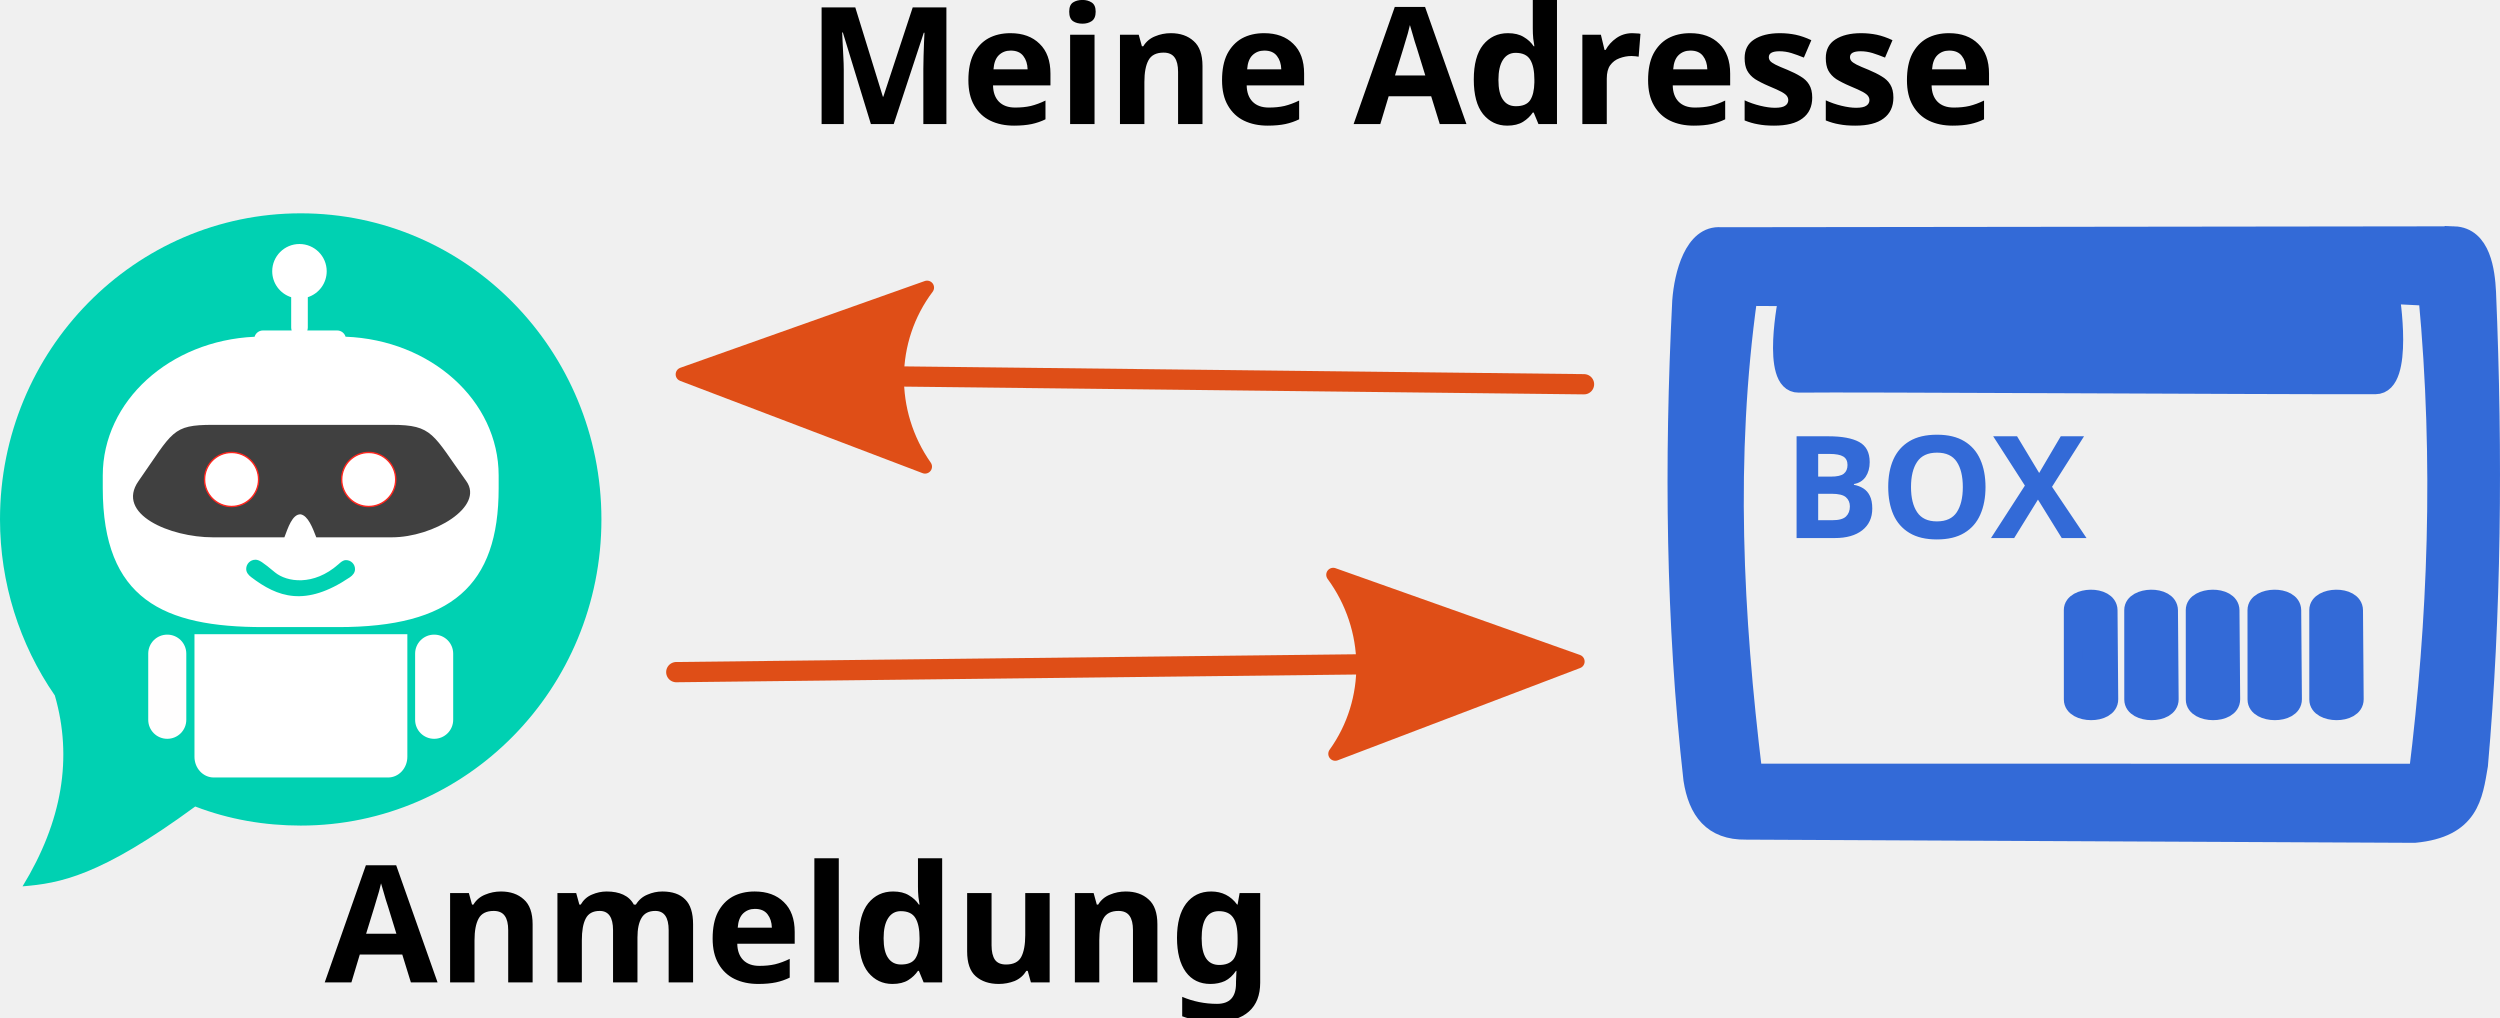
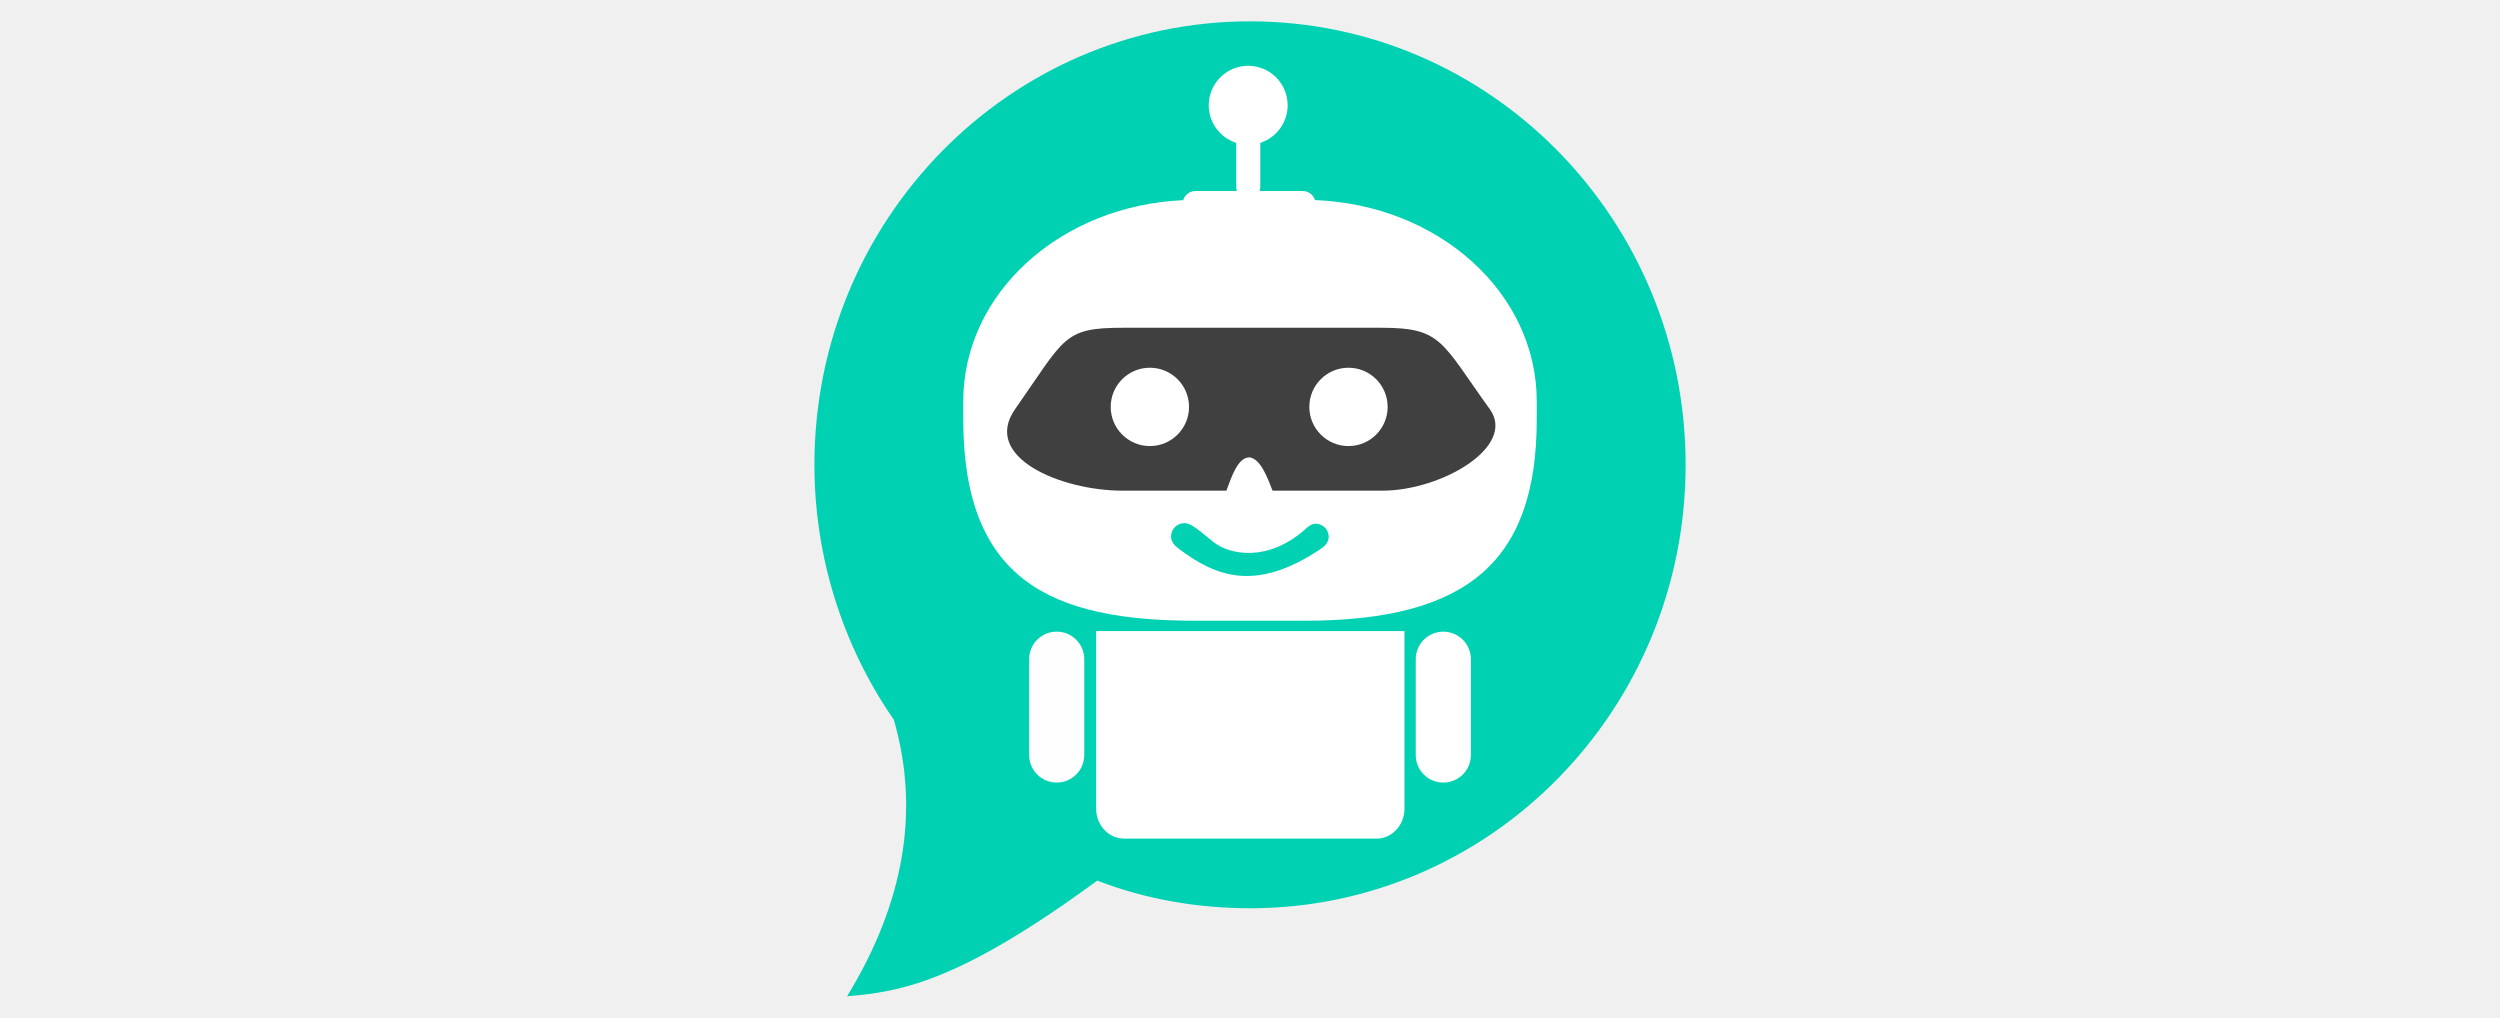
<svg xmlns="http://www.w3.org/2000/svg" width="172.782mm" height="70.331mm" viewBox="0 0 172.782 70.331" version="1.1" id="svg943">
  <defs id="defs940">
    <marker style="overflow:visible" id="Arrow2Lend" refX="0" refY="0" orient="auto">
      <path transform="matrix(-1.1,0,0,-1.1,-1.1,0)" d="M 8.719,4.034 -2.207,0.016 8.719,-4.002 c -1.745,2.372 -1.735,5.617 -6e-7,8.035 z" style="fill:context-stroke;fill-rule:evenodd;stroke:context-stroke;stroke-width:0.625;stroke-linejoin:round" id="path1227" />
    </marker>
    <marker style="overflow:visible" id="marker1476" refX="0" refY="0" orient="auto">
      <path transform="matrix(1.1,0,0,1.1,1.1,0)" d="M 8.719,4.034 -2.207,0.016 8.719,-4.002 c -1.745,2.372 -1.735,5.617 -6e-7,8.035 z" style="fill:context-stroke;fill-rule:evenodd;stroke:context-stroke;stroke-width:0.625;stroke-linejoin:round" id="path1474" />
    </marker>
    <marker style="overflow:visible" id="Arrow2Lstart" refX="0" refY="0" orient="auto">
      <path transform="matrix(1.1,0,0,1.1,1.1,0)" d="M 8.719,4.034 -2.207,0.016 8.719,-4.002 c -1.745,2.372 -1.735,5.617 -6e-7,8.035 z" style="fill:context-stroke;fill-rule:evenodd;stroke:context-stroke;stroke-width:0.625;stroke-linejoin:round" id="path1224" />
    </marker>
  </defs>
  <g id="layer1" transform="translate(-12.73625,-151.7541)">
-     <g id="g1145" transform="matrix(0.3433666,0,0,0.3433666,-6.356637,160.4768)" style="stroke-width:2.912">
-       <g id="g1143" transform="translate(-40.08322)" style="stroke-width:2.912">
-         <path style="fill:#00d1b2;fill-opacity:1;stroke:none;stroke-width:0.291;stroke-linecap:square;stroke-miterlimit:4;stroke-dasharray:none;stroke-opacity:1;paint-order:markers fill stroke" d="m 156.215,17.534 c -33.428,1.36e-4 -60.527,27.587 -60.527,61.618 0.01,12.684 3.864,25.055 11.037,35.426 3.616,12.5 1.521,25.304 -6.497,38.423 7.439,-0.616 15.51,-1.954 34.758,-16.072 6.81,2.618 13.949,3.832 21.229,3.841 33.428,-9e-5 60.527,-27.587 60.527,-61.618 2.2e-4,-34.03 -27.098,-61.618 -60.527,-61.618 z" id="path1125" />
-         <path style="fill:#ffffff;fill-opacity:1;stroke:none;stroke-width:0.291;stroke-linecap:square;stroke-miterlimit:4;stroke-dasharray:none;stroke-opacity:1;paint-order:markers fill stroke" d="m 183.075,102.335 c 2.122,0 3.831,1.709 3.831,3.831 v 13.308 c 0,2.122 -1.709,3.83 -3.831,3.83 -2.122,0 -3.831,-1.708 -3.831,-3.83 v -13.308 c 6e-5,-2.122 1.709,-3.831 3.831,-3.831 z" id="path1127" />
-         <path style="fill:#fffefe;fill-opacity:1;stroke:none;stroke-width:0.291;stroke-linecap:square;stroke-miterlimit:4;stroke-dasharray:none;stroke-opacity:1;paint-order:markers fill stroke" d="m 129.355,102.335 c 2.122,0 3.831,1.709 3.831,3.831 v 13.308 c 0,2.122 -1.709,3.83 -3.831,3.83 -2.122,0 -3.831,-1.708 -3.831,-3.83 v -13.308 c 0,-2.122 1.708,-3.831 3.831,-3.831 z" id="path1129" />
-         <path style="fill:#ffffff;fill-opacity:1;stroke:none;stroke-width:0.291;stroke-linecap:square;stroke-miterlimit:4;stroke-dasharray:none;stroke-opacity:1;paint-order:markers fill stroke" d="m 134.832,102.253 h 3.882 35.084 3.882 v 4.17 18.206 2.29 c 0,2.31 -1.732,4.17 -3.882,4.17 h -35.084 c -2.151,0 -3.882,-1.859 -3.882,-4.17 v -2.29 -18.206 z" id="path1131" />
-         <path style="fill:#ffffff;fill-opacity:1;stroke:none;stroke-width:0.291;stroke-linecap:square;stroke-miterlimit:4;stroke-dasharray:none;stroke-opacity:1;paint-order:markers fill stroke" d="m 155.963,23.71 a 5.485,5.486 0 0 1 5.485,5.485 5.485,5.486 0 0 1 -3.804,5.22 v 6.092 c 0,0.212 -0.035,0.416 -0.099,0.604 h 6.001 c 0.803,0 1.478,0.529 1.698,1.258 17.198,0.662 30.814,12.876 30.814,27.949 v 2.522 c 0,19.682 -9.536,27.979 -32.285,27.979 h -15.116 c -20.004,0 -32.285,-5.544 -32.285,-27.979 v -2.522 c 0,-14.998 13.481,-27.166 30.557,-27.939 0.217,-0.735 0.893,-1.268 1.7,-1.268 h 5.767 c -0.064,-0.188 -0.099,-0.392 -0.099,-0.604 v -6.087 a 5.485,5.486 0 0 1 -3.818,-5.225 5.485,5.486 0 0 1 5.485,-5.485 z" id="path1133" />
-         <path style="fill:#00d1b2;fill-opacity:1;stroke:none;stroke-width:0.291;stroke-linecap:square;stroke-miterlimit:4;stroke-dasharray:none;stroke-opacity:1;paint-order:markers fill stroke" d="m 147.099,87.258 c -1.025,3.3e-5 -1.855,0.831 -1.855,1.856 0,0.689 0.446,1.224 0.994,1.641 5.29,4.028 10.872,6.102 19.869,0.039 0.583,-0.393 1.042,-0.939 1.042,-1.642 3.6e-4,-1.004 -0.813,-1.817 -1.816,-1.817 -0.625,6.27e-4 -1.069,0.438 -1.537,0.851 -5.022,4.432 -10.381,3.56 -12.737,1.636 -2.558,-2.13 -3.224,-2.564 -3.959,-2.564 z" id="path1135" />
-         <path style="fill:#404040;fill-opacity:1;stroke:none;stroke-width:0.291;stroke-linecap:square;stroke-miterlimit:4;stroke-dasharray:none;stroke-opacity:1;paint-order:markers fill stroke" d="m 138.546,60.11 c -8.299,0 -7.996,1.346 -14.979,11.319 -4.657,6.65 6.331,11.319 14.979,11.319 h 14.385 c 0.703,-1.857 1.585,-4.686 3.26,-4.629 1.489,0.248 2.423,2.726 3.159,4.629 h 15.21 c 8.333,0 18.7,-6.151 14.979,-11.319 -6.773,-9.409 -6.68,-11.319 -14.979,-11.319 z" id="path1137" />
-         <path style="fill:#ffffff;fill-opacity:1;stroke:#ff261e;stroke-width:0.291;stroke-linecap:square;stroke-miterlimit:4;stroke-dasharray:none;stroke-opacity:1;paint-order:markers fill stroke" d="m 169.899,65.664 a 5.442,5.442 0 0 1 5.441,5.442 5.442,5.442 0 0 1 -5.441,5.442 5.442,5.442 0 0 1 -5.442,-5.442 5.442,5.442 0 0 1 5.442,-5.442 z" id="path1139" />
-         <path style="fill:#ffffff;fill-opacity:1;stroke:#ff261e;stroke-width:0.291;stroke-linecap:square;stroke-miterlimit:4;stroke-dasharray:none;stroke-opacity:1;paint-order:markers fill stroke" d="m 142.302,65.664 a 5.442,5.442 0 0 1 5.441,5.442 5.442,5.442 0 0 1 -5.441,5.442 5.442,5.442 0 0 1 -5.442,-5.442 5.442,5.442 0 0 1 5.442,-5.442 z" id="path1141" />
-       </g>
-     </g>
-     <g id="g1169" transform="matrix(0.4382019,0,0,0.436202,126.8469,159.3266)" style="stroke-width:2.287">
-       <g id="g1167" style="stroke-width:2.287">
-         <g id="g1165" style="stroke-width:2.287">
-           <g id="g1159" transform="matrix(1.371724,0,0,1.373542,-0.6310874,11.72823)" style="stroke-width:1.666">
-             <path id="path1147" style="fill:#336ad7;fill-opacity:1;stroke:#336ad7;stroke-width:2.166;stroke-linecap:round;stroke-opacity:1;paint-order:markers fill stroke" d="M 92.785,6.012 8.5,6.117 C 5.375,5.851 4.198,10.507 3.975,13.545 3.048,32.143 3.219,50.58 5.261,68.742 c 0.553,3.574 2.242,5.915 6.122,5.852 l 76.86,0.368 c 6.364,-0.604 6.752,-4.291 7.357,-7.866 1.528,-17.396 1.719,-35.668 0.928,-54.583 -0.121,-2.383 -0.594,-6.39 -3.743,-6.502 z m -7.353,6.779 4.349,0.22 c 1.802,19.241 1.061,37.417 -1.105,54.994 L 12.162,67.994 C 9.957,49.778 8.999,31.649 11.604,13.028 l 4.602,0.026 c 0,0 -2.069,10.027 1.221,9.977 5.98,-0.09 52.314,0.209 66.318,0.184 3.37,-0.006 1.687,-10.425 1.687,-10.425 z" />
-             <path style="fill:#336ad7;fill-opacity:1;stroke:#336ad7;stroke-width:2.166;stroke-linecap:round;stroke-opacity:1;paint-order:markers fill stroke" d="m 49.004,59.523 c 6.7e-4,1.689 4.099,1.761 4.085,-0.038 l -0.079,-10.261 c -0.014,-1.788 -4.011,-1.652 -4.01,-0.034 z" id="path1149" />
-             <path style="fill:#336ad7;fill-opacity:1;stroke:#336ad7;stroke-width:2.166;stroke-linecap:round;stroke-opacity:1;paint-order:markers fill stroke" d="m 55.951,59.523 c 6.7e-4,1.689 4.099,1.761 4.085,-0.038 l -0.079,-10.261 c -0.014,-1.788 -4.011,-1.652 -4.01,-0.034 z" id="path1151" />
-             <path style="fill:#336ad7;fill-opacity:1;stroke:#336ad7;stroke-width:2.166;stroke-linecap:round;stroke-opacity:1;paint-order:markers fill stroke" d="m 63.025,59.523 c 6.7e-4,1.689 4.099,1.761 4.085,-0.038 l -0.079,-10.261 c -0.014,-1.788 -4.011,-1.652 -4.01,-0.034 z" id="path1153" />
-             <path style="fill:#336ad7;fill-opacity:1;stroke:#336ad7;stroke-width:2.166;stroke-linecap:round;stroke-opacity:1;paint-order:markers fill stroke" d="m 70.123,59.523 c 6.7e-4,1.689 4.099,1.761 4.085,-0.038 l -0.079,-10.261 c -0.014,-1.788 -4.011,-1.652 -4.01,-0.034 z" id="path1155" />
-             <path style="fill:#336ad7;fill-opacity:1;stroke:#336ad7;stroke-width:2.166;stroke-linecap:round;stroke-opacity:1;paint-order:markers fill stroke" d="m 77.226,59.523 c 6.7e-4,1.689 4.099,1.761 4.085,-0.038 l -0.079,-10.261 c -0.014,-1.788 -4.011,-1.652 -4.01,-0.034 z" id="path1157" />
+     <g id="g1295" transform="translate(9.299431)">
+       <g id="g1145" transform="matrix(0.3433666,0,0,0.3433666,49.9523,157.6419)" style="stroke-width:2.912">
+         <g id="g1143" transform="translate(-40.08322)" style="stroke-width:2.912">
+           <g id="g1502" transform="matrix(1.448578,0,0,1.448578,-70.07449,-38.24883)" style="stroke-width:2.01">
+             <path style="fill:#00d1b2;fill-opacity:1;stroke:none;stroke-width:0.201;stroke-linecap:square;stroke-miterlimit:4;stroke-dasharray:none;stroke-opacity:1;paint-order:markers fill stroke" d="m 156.215,17.534 c -33.428,1.36e-4 -60.527,27.587 -60.527,61.618 0.01,12.684 3.864,25.055 11.037,35.426 3.616,12.5 1.521,25.304 -6.497,38.423 7.439,-0.616 15.51,-1.954 34.758,-16.072 6.81,2.618 13.949,3.832 21.229,3.841 33.428,-9e-5 60.527,-27.587 60.527,-61.618 2.2e-4,-34.03 -27.098,-61.618 -60.527,-61.618 z" id="path1125" />
+             <path style="fill:#ffffff;fill-opacity:1;stroke:none;stroke-width:0.201;stroke-linecap:square;stroke-miterlimit:4;stroke-dasharray:none;stroke-opacity:1;paint-order:markers fill stroke" d="m 183.075,102.335 c 2.122,0 3.831,1.709 3.831,3.831 v 13.308 c 0,2.122 -1.709,3.83 -3.831,3.83 -2.122,0 -3.831,-1.708 -3.831,-3.83 v -13.308 c 6e-5,-2.122 1.709,-3.831 3.831,-3.831 z" id="path1127" />
+             <path style="fill:#fffefe;fill-opacity:1;stroke:none;stroke-width:0.201;stroke-linecap:square;stroke-miterlimit:4;stroke-dasharray:none;stroke-opacity:1;paint-order:markers fill stroke" d="m 129.355,102.335 c 2.122,0 3.831,1.709 3.831,3.831 v 13.308 c 0,2.122 -1.709,3.83 -3.831,3.83 -2.122,0 -3.831,-1.708 -3.831,-3.83 v -13.308 c 0,-2.122 1.708,-3.831 3.831,-3.831 z" id="path1129" />
+             <path style="fill:#ffffff;fill-opacity:1;stroke:none;stroke-width:0.201;stroke-linecap:square;stroke-miterlimit:4;stroke-dasharray:none;stroke-opacity:1;paint-order:markers fill stroke" d="m 134.832,102.253 h 3.882 35.084 3.882 v 4.17 18.206 2.29 c 0,2.31 -1.732,4.17 -3.882,4.17 h -35.084 c -2.151,0 -3.882,-1.859 -3.882,-4.17 v -2.29 -18.206 z" id="path1131" />
+             <path style="fill:#ffffff;fill-opacity:1;stroke:none;stroke-width:0.201;stroke-linecap:square;stroke-miterlimit:4;stroke-dasharray:none;stroke-opacity:1;paint-order:markers fill stroke" d="m 155.963,23.71 a 5.485,5.486 0 0 1 5.485,5.485 5.485,5.486 0 0 1 -3.804,5.22 v 6.092 c 0,0.212 -0.035,0.416 -0.099,0.604 h 6.001 c 0.803,0 1.478,0.529 1.698,1.258 17.198,0.662 30.814,12.876 30.814,27.949 v 2.522 c 0,19.682 -9.536,27.979 -32.285,27.979 h -15.116 c -20.004,0 -32.285,-5.544 -32.285,-27.979 v -2.522 c 0,-14.998 13.481,-27.166 30.557,-27.939 0.217,-0.735 0.893,-1.268 1.7,-1.268 h 5.767 c -0.064,-0.188 -0.099,-0.392 -0.099,-0.604 v -6.087 a 5.485,5.486 0 0 1 -3.818,-5.225 5.485,5.486 0 0 1 5.485,-5.485 z" id="path1133" />
+             <path style="fill:#00d1b2;fill-opacity:1;stroke:none;stroke-width:0.201;stroke-linecap:square;stroke-miterlimit:4;stroke-dasharray:none;stroke-opacity:1;paint-order:markers fill stroke" d="m 147.099,87.258 c -1.025,3.3e-5 -1.855,0.831 -1.855,1.856 0,0.689 0.446,1.224 0.994,1.641 5.29,4.028 10.872,6.102 19.869,0.039 0.583,-0.393 1.042,-0.939 1.042,-1.642 3.6e-4,-1.004 -0.813,-1.817 -1.816,-1.817 -0.625,6.27e-4 -1.069,0.438 -1.537,0.851 -5.022,4.432 -10.381,3.56 -12.737,1.636 -2.558,-2.13 -3.224,-2.564 -3.959,-2.564 z" id="path1135" />
+             <path style="fill:#404040;fill-opacity:1;stroke:none;stroke-width:0.201;stroke-linecap:square;stroke-miterlimit:4;stroke-dasharray:none;stroke-opacity:1;paint-order:markers fill stroke" d="m 138.546,60.11 c -8.299,0 -7.996,1.346 -14.979,11.319 -4.657,6.65 6.331,11.319 14.979,11.319 h 14.385 c 0.703,-1.857 1.585,-4.686 3.26,-4.629 1.489,0.248 2.423,2.726 3.159,4.629 h 15.21 c 8.333,0 18.7,-6.151 14.979,-11.319 -6.773,-9.409 -6.68,-11.319 -14.979,-11.319 z" id="path1137" />
+             <path style="fill:#ffffff;fill-opacity:1;stroke:none;stroke-width:0.201;stroke-linecap:square;stroke-miterlimit:4;stroke-dasharray:none;stroke-opacity:1;paint-order:markers fill stroke" d="m 169.899,65.664 a 5.442,5.442 0 0 1 5.441,5.442 5.442,5.442 0 0 1 -5.441,5.442 5.442,5.442 0 0 1 -5.442,-5.442 5.442,5.442 0 0 1 5.442,-5.442 z" id="path1139" />
+             <path style="fill:#ffffff;fill-opacity:1;stroke:none;stroke-width:0.201;stroke-linecap:square;stroke-miterlimit:4;stroke-dasharray:none;stroke-opacity:1;paint-order:markers fill stroke" d="m 142.302,65.664 a 5.442,5.442 0 0 1 5.441,5.442 5.442,5.442 0 0 1 -5.441,5.442 5.442,5.442 0 0 1 -5.442,-5.442 5.442,5.442 0 0 1 5.442,-5.442 z" id="path1141" />
          </g>
-           <text xml:space="preserve" style="font-weight:bold;font-size:22.578px;line-height:1.25;font-family:sans-serif;-inkscape-font-specification:'sans-serif Bold';letter-spacing:0px;word-spacing:0px;stroke-width:0.605" x="20.917" y="67.888" id="text1163">
-             <tspan id="tspan1161" style="font-size:22.578px;fill:#336ad7;fill-opacity:1;stroke-width:0.605" x="20.917" y="67.888">BOX</tspan>
-           </text>
        </g>
      </g>
    </g>
-     <path style="fill:none;stroke:#df4e17;stroke-width:1.4;stroke-linecap:round;stroke-miterlimit:4;stroke-dasharray:none;marker-start:url(#Arrow2Lstart);paint-order:markers fill stroke" d="m 61.773,177.623 60.439,0.688" id="path1204" />
-     <path style="fill:none;stroke:#df4e17;stroke-width:1.4;stroke-linecap:round;stroke-miterlimit:4;stroke-dasharray:none;marker-start:url(#Arrow2Lstart);paint-order:markers fill stroke" d="m 119.915,197.519 -60.439,0.688" id="path1671" />
-     <text xml:space="preserve" style="font-weight:bold;font-size:11.289px;line-height:1.25;font-family:sans-serif;-inkscape-font-specification:'sans-serif Bold';letter-spacing:0px;word-spacing:0px;stroke-width:0.265" x="68.504" y="160.331" id="text4755">
-       <tspan id="tspan4753" style="font-size:11.289px;stroke-width:0.265" x="68.504" y="160.331">Meine Adresse</tspan>
-     </text>
-     <text xml:space="preserve" style="font-weight:bold;font-size:11.289px;line-height:1.25;font-family:sans-serif;-inkscape-font-specification:'sans-serif Bold';letter-spacing:0px;word-spacing:0px;stroke-width:0.265" x="35.181" y="219.649" id="text8539">
-       <tspan id="tspan8537" style="font-size:11.289px;stroke-width:0.265" x="35.181" y="219.649">Anmeldung</tspan>
-     </text>
  </g>
</svg>
